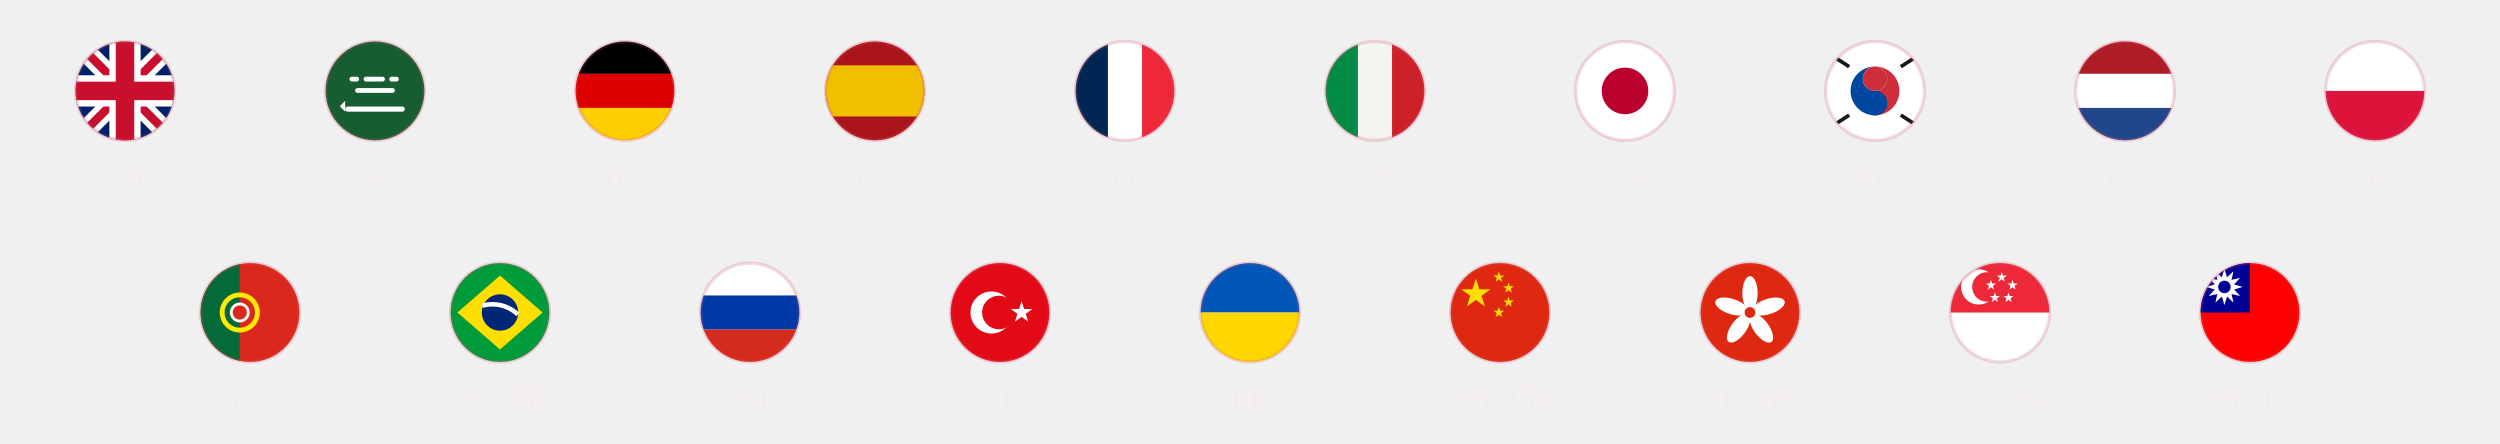
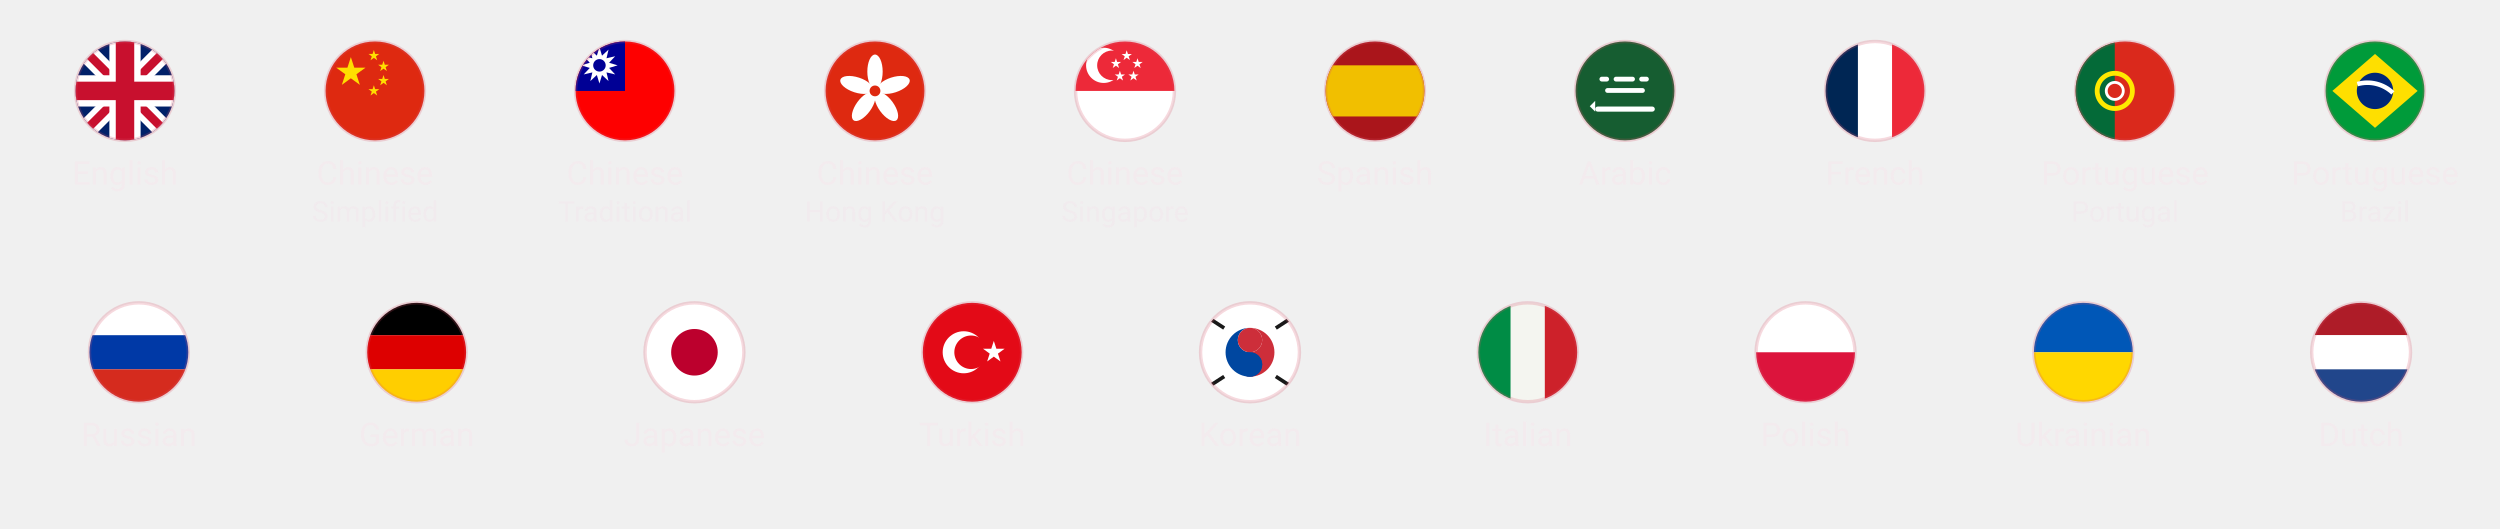
- <svg xmlns="http://www.w3.org/2000/svg" viewBox="0 0 880 156" width="880" height="156" fill="none" role="img" aria-label="19 translation catalogues covering 14 languages">
+ <svg xmlns="http://www.w3.org/2000/svg" viewBox="0 0 880 186" width="880" height="186" fill="none" role="img" aria-label="19 locales: 18 translation catalogues covering 14 languages, plus the English source">
  <style>.c{animation:fl 7s ease-in-out infinite}
- @keyframes fl{0%,70%,100%{opacity:.72;transform:translateY(0)}
+ @keyframes fl{0%,70%,100%{opacity:.74;transform:translateY(0)}
28%,42%{opacity:1;transform:translateY(-3px)}}@media (prefers-reduced-motion:reduce){*{animation:none!important}}</style>
  <defs>
    <clipPath id="fc">
      <circle cx="18" cy="18" r="17.4" />
    </clipPath>
  </defs>
  <g class="c" style="animation-delay:0.00s">
    <g transform="translate(26,14)" clip-path="url(#fc)">
      <rect width="36" height="36" fill="#012169" />
      <path d="M0 0 36 36M36 0 0 36" stroke="#fff" stroke-width="7" />
      <path d="M0 0 36 36M36 0 0 36" stroke="#C8102E" stroke-width="3" />
      <path d="M18 0v36M0 18h36" stroke="#fff" stroke-width="11" />
      <path d="M18 0v36M0 18h36" stroke="#C8102E" stroke-width="6.5" />
    </g>
    <circle cx="44" cy="32" r="17.4" fill="none" stroke="rgba(216,85,106,0.22)" stroke-width="1.2" />
-     <text x="44" y="66" text-anchor="middle" font-family="ui-monospace,'SF Mono','Cascadia Code',Menlo,Consolas,monospace" font-size="11" fill="rgba(243,231,236,0.66)">en</text>
-   </g>
-   <g class="c" style="animation-delay:0.16s">
+     <text x="44" y="65" text-anchor="middle" font-family="system-ui,-apple-system,'Segoe UI',Roboto,'Helvetica Neue',Arial,sans-serif" font-size="11.5" fill="rgba(243,231,236,0.66)">English</text>
+   </g>
+   <g class="c" style="animation-delay:0.14s">
    <g transform="translate(114,14)" clip-path="url(#fc)">
+       <rect width="36" height="36" fill="#DE2910" />
+       <g fill="#FFDE00">
+         <polygon points="9.50,6.10 10.71,9.83 14.64,9.83 11.46,12.14 12.67,15.87 9.50,13.56 6.33,15.87 7.54,12.14 4.36,9.83 8.29,9.83" />
+         <polygon points="17.60,3.60 18.05,4.98 19.50,4.98 18.33,5.84 18.78,7.22 17.60,6.36 16.42,7.22 16.87,5.84 15.70,4.98 17.15,4.98" />
+         <polygon points="21.00,7.40 21.45,8.78 22.90,8.78 21.73,9.64 22.18,11.02 21.00,10.16 19.82,11.02 20.27,9.64 19.10,8.78 20.55,8.78" />
+         <polygon points="21.00,12.40 21.45,13.78 22.90,13.78 21.73,14.64 22.18,16.02 21.00,15.16 19.82,16.02 20.27,14.64 19.10,13.78 20.55,13.78" />
+         <polygon points="17.60,16.00 18.05,17.38 19.50,17.38 18.33,18.24 18.78,19.62 17.60,18.76 16.42,19.62 16.87,18.24 15.70,17.38 17.15,17.38" />
+       </g>
+     </g>
+     <circle cx="132" cy="32" r="17.4" fill="none" stroke="rgba(216,85,106,0.22)" stroke-width="1.2" />
+     <text x="132" y="65" text-anchor="middle" font-family="system-ui,-apple-system,'Segoe UI',Roboto,'Helvetica Neue',Arial,sans-serif" font-size="11.5" fill="rgba(243,231,236,0.66)">Chinese</text>
+     <text x="132" y="78" text-anchor="middle" font-family="system-ui,-apple-system,'Segoe UI',Roboto,'Helvetica Neue',Arial,sans-serif" font-size="10" fill="rgba(243,231,236,0.52)">Simplified</text>
+   </g>
+   <g class="c" style="animation-delay:0.28s">
+     <g transform="translate(202,14)" clip-path="url(#fc)">
+       <rect width="36" height="36" fill="#FE0000" />
+       <rect width="18" height="18" fill="#000095" />
+       <g fill="#fff">
+         <polygon points="9.00,2.60 9.91,5.60 12.20,3.46 11.49,6.51 14.54,5.80 12.40,8.09 15.40,9.00 12.40,9.91 14.54,12.20 11.49,11.49 12.20,14.54 9.91,12.40 9.00,15.40 8.09,12.40 5.80,14.54 6.51,11.49 3.46,12.20 5.60,9.91 2.60,9.00 5.60,8.09 3.46,5.80 6.51,6.51 5.80,3.46 8.09,5.60" />
+       </g>
+       <circle cx="9" cy="9" r="2.9" fill="#fff" />
+       <circle cx="9" cy="9" r="2.2" fill="#000095" />
+     </g>
+     <circle cx="220" cy="32" r="17.4" fill="none" stroke="rgba(216,85,106,0.22)" stroke-width="1.2" />
+     <text x="220" y="65" text-anchor="middle" font-family="system-ui,-apple-system,'Segoe UI',Roboto,'Helvetica Neue',Arial,sans-serif" font-size="11.5" fill="rgba(243,231,236,0.66)">Chinese</text>
+     <text x="220" y="78" text-anchor="middle" font-family="system-ui,-apple-system,'Segoe UI',Roboto,'Helvetica Neue',Arial,sans-serif" font-size="10" fill="rgba(243,231,236,0.52)">Traditional</text>
+   </g>
+   <g class="c" style="animation-delay:0.42s">
+     <g transform="translate(290,14)" clip-path="url(#fc)">
+       <rect width="36" height="36" fill="#DE2910" />
+       <g fill="#fff">
+         <ellipse cx="18" cy="11.2" rx="2.7" ry="6" transform="rotate(0 18 18)" />
+         <ellipse cx="18" cy="11.2" rx="2.7" ry="6" transform="rotate(72 18 18)" />
+         <ellipse cx="18" cy="11.2" rx="2.7" ry="6" transform="rotate(144 18 18)" />
+         <ellipse cx="18" cy="11.2" rx="2.7" ry="6" transform="rotate(216 18 18)" />
+         <ellipse cx="18" cy="11.2" rx="2.7" ry="6" transform="rotate(288 18 18)" />
+       </g>
+       <circle cx="18" cy="18" r="1.9" fill="#DE2910" />
+     </g>
+     <circle cx="308" cy="32" r="17.4" fill="none" stroke="rgba(216,85,106,0.22)" stroke-width="1.2" />
+     <text x="308" y="65" text-anchor="middle" font-family="system-ui,-apple-system,'Segoe UI',Roboto,'Helvetica Neue',Arial,sans-serif" font-size="11.5" fill="rgba(243,231,236,0.66)">Chinese</text>
+     <text x="308" y="78" text-anchor="middle" font-family="system-ui,-apple-system,'Segoe UI',Roboto,'Helvetica Neue',Arial,sans-serif" font-size="10" fill="rgba(243,231,236,0.52)">Hong Kong</text>
+   </g>
+   <g class="c" style="animation-delay:0.56s">
+     <g transform="translate(378,14)" clip-path="url(#fc)">
+       <rect width="36" height="36" fill="#fff" />
+       <rect y="0" width="36" height="18" fill="#ED2939" />
+       <circle cx="10.5" cy="9" r="6.2" fill="#fff" />
+       <circle cx="13.4" cy="9" r="5.2" fill="#ED2939" />
+       <g fill="#fff">
+         <polygon points="18.60,3.70 19.03,5.01 20.41,5.01 19.29,5.82 19.72,7.14 18.60,6.33 17.48,7.14 17.91,5.82 16.79,5.01 18.17,5.01" />
+         <polygon points="22.40,6.50 22.83,7.81 24.21,7.81 23.09,8.62 23.52,9.94 22.40,9.13 21.28,9.94 21.71,8.62 20.59,7.81 21.97,7.81" />
+         <polygon points="21.00,10.90 21.43,12.21 22.81,12.21 21.69,13.02 22.12,14.34 21.00,13.53 19.88,14.34 20.31,13.02 19.19,12.21 20.57,12.21" />
+         <polygon points="16.20,10.90 16.63,12.21 18.01,12.21 16.89,13.02 17.32,14.34 16.20,13.53 15.08,14.34 15.51,13.02 14.39,12.21 15.77,12.21" />
+         <polygon points="14.80,6.50 15.23,7.81 16.61,7.81 15.49,8.62 15.92,9.94 14.80,9.13 13.68,9.94 14.11,8.62 12.99,7.81 14.37,7.81" />
+       </g>
+     </g>
+     <circle cx="396" cy="32" r="17.4" fill="none" stroke="rgba(216,85,106,0.22)" stroke-width="1.2" />
+     <text x="396" y="65" text-anchor="middle" font-family="system-ui,-apple-system,'Segoe UI',Roboto,'Helvetica Neue',Arial,sans-serif" font-size="11.5" fill="rgba(243,231,236,0.66)">Chinese</text>
+     <text x="396" y="78" text-anchor="middle" font-family="system-ui,-apple-system,'Segoe UI',Roboto,'Helvetica Neue',Arial,sans-serif" font-size="10" fill="rgba(243,231,236,0.52)">Singapore</text>
+   </g>
+   <g class="c" style="animation-delay:0.70s">
+     <g transform="translate(466,14)" clip-path="url(#fc)">
+       <rect width="36" height="36" fill="#AA151B" />
+       <rect y="9" width="36" height="18" fill="#F1BF00" />
+     </g>
+     <circle cx="484" cy="32" r="17.4" fill="none" stroke="rgba(216,85,106,0.22)" stroke-width="1.2" />
+     <text x="484" y="65" text-anchor="middle" font-family="system-ui,-apple-system,'Segoe UI',Roboto,'Helvetica Neue',Arial,sans-serif" font-size="11.5" fill="rgba(243,231,236,0.66)">Spanish</text>
+   </g>
+   <g class="c" style="animation-delay:0.84s">
+     <g transform="translate(554,14)" clip-path="url(#fc)">
      <rect width="36" height="36" fill="#165D31" />
      <g fill="#fff">
        <rect x="7.5" y="23.5" width="21" height="1.8" rx="0.9" />
        <path d="M7.5 25.3 5.6 23.4l1.9-1.9z" />
        <rect x="9" y="13" width="3.4" height="1.7" rx="0.85" />
        <rect x="14" y="13" width="7.5" height="1.7" rx="0.85" />
        <rect x="23" y="13" width="3.4" height="1.7" rx="0.85" />
        <rect x="11" y="17" width="14" height="1.7" rx="0.85" />
      </g>
    </g>
-     <circle cx="132" cy="32" r="17.4" fill="none" stroke="rgba(216,85,106,0.22)" stroke-width="1.2" />
-     <text x="132" y="66" text-anchor="middle" font-family="ui-monospace,'SF Mono','Cascadia Code',Menlo,Consolas,monospace" font-size="11" fill="rgba(243,231,236,0.66)">ar</text>
-   </g>
-   <g class="c" style="animation-delay:0.32s">
-     <g transform="translate(202,14)" clip-path="url(#fc)">
+     <circle cx="572" cy="32" r="17.4" fill="none" stroke="rgba(216,85,106,0.22)" stroke-width="1.2" />
+     <text x="572" y="65" text-anchor="middle" font-family="system-ui,-apple-system,'Segoe UI',Roboto,'Helvetica Neue',Arial,sans-serif" font-size="11.5" fill="rgba(243,231,236,0.66)">Arabic</text>
+   </g>
+   <g class="c" style="animation-delay:0.98s">
+     <g transform="translate(642,14)" clip-path="url(#fc)">
+       <rect x="0" width="12" height="36" fill="#002654" />
+       <rect x="12" width="12" height="36" fill="#fff" />
+       <rect x="24" width="12" height="36" fill="#ED2939" />
+     </g>
+     <circle cx="660" cy="32" r="17.4" fill="none" stroke="rgba(216,85,106,0.22)" stroke-width="1.2" />
+     <text x="660" y="65" text-anchor="middle" font-family="system-ui,-apple-system,'Segoe UI',Roboto,'Helvetica Neue',Arial,sans-serif" font-size="11.5" fill="rgba(243,231,236,0.66)">French</text>
+   </g>
+   <g class="c" style="animation-delay:1.12s">
+     <g transform="translate(730,14)" clip-path="url(#fc)">
+       <rect width="36" height="36" fill="#DA291C" />
+       <rect x="0" width="14.4" height="36" fill="#046A38" />
+       <circle cx="14.4" cy="18" r="6.2" fill="none" stroke="#FFE900" stroke-width="1.7" />
+       <circle cx="14.4" cy="18" r="3" fill="#DA291C" stroke="#fff" stroke-width="1" />
+     </g>
+     <circle cx="748" cy="32" r="17.4" fill="none" stroke="rgba(216,85,106,0.22)" stroke-width="1.2" />
+     <text x="748" y="65" text-anchor="middle" font-family="system-ui,-apple-system,'Segoe UI',Roboto,'Helvetica Neue',Arial,sans-serif" font-size="11.5" fill="rgba(243,231,236,0.66)">Portuguese</text>
+     <text x="748" y="78" text-anchor="middle" font-family="system-ui,-apple-system,'Segoe UI',Roboto,'Helvetica Neue',Arial,sans-serif" font-size="10" fill="rgba(243,231,236,0.52)">Portugal</text>
+   </g>
+   <g class="c" style="animation-delay:1.26s">
+     <g transform="translate(818,14)" clip-path="url(#fc)">
+       <rect width="36" height="36" fill="#009B3A" />
+       <polygon points="18,5 33,18 18,31 3,18" fill="#FEDF00" />
+       <circle cx="18" cy="18" r="6.4" fill="#002776" />
+       <path d="M11.8 15.6a13 13 0 0 1 12.5 3.1" fill="none" stroke="#fff" stroke-width="1.6" />
+     </g>
+     <circle cx="836" cy="32" r="17.4" fill="none" stroke="rgba(216,85,106,0.22)" stroke-width="1.2" />
+     <text x="836" y="65" text-anchor="middle" font-family="system-ui,-apple-system,'Segoe UI',Roboto,'Helvetica Neue',Arial,sans-serif" font-size="11.5" fill="rgba(243,231,236,0.66)">Portuguese</text>
+     <text x="836" y="78" text-anchor="middle" font-family="system-ui,-apple-system,'Segoe UI',Roboto,'Helvetica Neue',Arial,sans-serif" font-size="10" fill="rgba(243,231,236,0.52)">Brazil</text>
+   </g>
+   <g class="c" style="animation-delay:1.40s">
+     <g transform="translate(30.88889,106)" clip-path="url(#fc)">
+       <rect y="0" width="36" height="12" fill="#fff" />
+       <rect y="12" width="36" height="12" fill="#0039A6" />
+       <rect y="24" width="36" height="12" fill="#D52B1E" />
+     </g>
+     <circle cx="48.889" cy="124" r="17.4" fill="none" stroke="rgba(216,85,106,0.22)" stroke-width="1.2" />
+     <text x="48.889" y="157" text-anchor="middle" font-family="system-ui,-apple-system,'Segoe UI',Roboto,'Helvetica Neue',Arial,sans-serif" font-size="11.5" fill="rgba(243,231,236,0.66)">Russian</text>
+   </g>
+   <g class="c" style="animation-delay:1.54s">
+     <g transform="translate(128.6667,106)" clip-path="url(#fc)">
      <rect y="0" width="36" height="12" fill="#000" />
      <rect y="12" width="36" height="12" fill="#DD0000" />
      <rect y="24" width="36" height="12" fill="#FFCE00" />
    </g>
-     <circle cx="220" cy="32" r="17.4" fill="none" stroke="rgba(216,85,106,0.22)" stroke-width="1.2" />
-     <text x="220" y="66" text-anchor="middle" font-family="ui-monospace,'SF Mono','Cascadia Code',Menlo,Consolas,monospace" font-size="11" fill="rgba(243,231,236,0.66)">de</text>
-   </g>
-   <g class="c" style="animation-delay:0.48s">
-     <g transform="translate(290,14)" clip-path="url(#fc)">
-       <rect width="36" height="36" fill="#AA151B" />
-       <rect y="9" width="36" height="18" fill="#F1BF00" />
-     </g>
-     <circle cx="308" cy="32" r="17.4" fill="none" stroke="rgba(216,85,106,0.22)" stroke-width="1.2" />
-     <text x="308" y="66" text-anchor="middle" font-family="ui-monospace,'SF Mono','Cascadia Code',Menlo,Consolas,monospace" font-size="11" fill="rgba(243,231,236,0.66)">es</text>
-   </g>
-   <g class="c" style="animation-delay:0.64s">
-     <g transform="translate(378,14)" clip-path="url(#fc)">
-       <rect x="0" width="12" height="36" fill="#002654" />
-       <rect x="12" width="12" height="36" fill="#fff" />
-       <rect x="24" width="12" height="36" fill="#ED2939" />
-     </g>
-     <circle cx="396" cy="32" r="17.4" fill="none" stroke="rgba(216,85,106,0.22)" stroke-width="1.2" />
-     <text x="396" y="66" text-anchor="middle" font-family="ui-monospace,'SF Mono','Cascadia Code',Menlo,Consolas,monospace" font-size="11" fill="rgba(243,231,236,0.66)">fr</text>
-   </g>
-   <g class="c" style="animation-delay:0.80s">
-     <g transform="translate(466,14)" clip-path="url(#fc)">
-       <rect x="0" width="12" height="36" fill="#008C45" />
-       <rect x="12" width="12" height="36" fill="#F4F5F0" />
-       <rect x="24" width="12" height="36" fill="#CD212A" />
-     </g>
-     <circle cx="484" cy="32" r="17.4" fill="none" stroke="rgba(216,85,106,0.22)" stroke-width="1.2" />
-     <text x="484" y="66" text-anchor="middle" font-family="ui-monospace,'SF Mono','Cascadia Code',Menlo,Consolas,monospace" font-size="11" fill="rgba(243,231,236,0.66)">it</text>
-   </g>
-   <g class="c" style="animation-delay:0.96s">
-     <g transform="translate(554,14)" clip-path="url(#fc)">
+     <circle cx="146.667" cy="124" r="17.4" fill="none" stroke="rgba(216,85,106,0.22)" stroke-width="1.2" />
+     <text x="146.667" y="157" text-anchor="middle" font-family="system-ui,-apple-system,'Segoe UI',Roboto,'Helvetica Neue',Arial,sans-serif" font-size="11.5" fill="rgba(243,231,236,0.66)">German</text>
+   </g>
+   <g class="c" style="animation-delay:1.68s">
+     <g transform="translate(226.4444,106)" clip-path="url(#fc)">
      <rect width="36" height="36" fill="#fff" />
      <circle cx="18" cy="18" r="8.2" fill="#BC002D" />
    </g>
-     <circle cx="572" cy="32" r="17.4" fill="none" stroke="rgba(216,85,106,0.22)" stroke-width="1.2" />
-     <text x="572" y="66" text-anchor="middle" font-family="ui-monospace,'SF Mono','Cascadia Code',Menlo,Consolas,monospace" font-size="11" fill="rgba(243,231,236,0.66)">ja</text>
-   </g>
-   <g class="c" style="animation-delay:1.12s">
-     <g transform="translate(642,14)" clip-path="url(#fc)">
+     <circle cx="244.444" cy="124" r="17.4" fill="none" stroke="rgba(216,85,106,0.22)" stroke-width="1.2" />
+     <text x="244.444" y="157" text-anchor="middle" font-family="system-ui,-apple-system,'Segoe UI',Roboto,'Helvetica Neue',Arial,sans-serif" font-size="11.5" fill="rgba(243,231,236,0.66)">Japanese</text>
+   </g>
+   <g class="c" style="animation-delay:1.82s">
+     <g transform="translate(324.2222,106)" clip-path="url(#fc)">
+       <rect width="36" height="36" fill="#E30A17" />
+       <circle cx="15" cy="18" r="7.4" fill="#fff" />
+       <circle cx="17.6" cy="18" r="5.9" fill="#E30A17" />
+       <g fill="#fff">
+         <polygon points="25.60,14.00 26.50,16.76 29.40,16.76 27.05,18.47 27.95,21.24 25.60,19.53 23.25,21.24 24.15,18.47 21.80,16.76 24.70,16.76" />
+       </g>
+     </g>
+     <circle cx="342.222" cy="124" r="17.4" fill="none" stroke="rgba(216,85,106,0.22)" stroke-width="1.2" />
+     <text x="342.222" y="157" text-anchor="middle" font-family="system-ui,-apple-system,'Segoe UI',Roboto,'Helvetica Neue',Arial,sans-serif" font-size="11.5" fill="rgba(243,231,236,0.66)">Turkish</text>
+   </g>
+   <g class="c" style="animation-delay:1.96s">
+     <g transform="translate(422,106)" clip-path="url(#fc)">
      <rect width="36" height="36" fill="#fff" />
      <path d="M18 9.4a8.6 8.6 0 0 1 0 17.2 4.3 4.3 0 0 1 0-8.6 4.3 4.3 0 0 0 0-8.6z" fill="#CD2E3A" />
      <path d="M18 9.4a8.6 8.6 0 0 0 0 17.2 4.3 4.3 0 0 0 0-8.6 4.3 4.3 0 0 1 0-8.6z" fill="#0047A0" />
      <circle cx="18" cy="13.7" r="4.3" fill="#CD2E3A" />
      <circle cx="18" cy="22.3" r="4.3" fill="#0047A0" />
      <g fill="#000" opacity=".9">
        <rect x="3.4" y="7.2" width="6" height="1.3" transform="rotate(33 6.4 7.85)" />
        <rect x="26.6" y="7.2" width="6" height="1.3" transform="rotate(-33 29.6 7.85)" />
        <rect x="3.4" y="27.5" width="6" height="1.3" transform="rotate(-33 6.4 28.15)" />
        <rect x="26.6" y="27.5" width="6" height="1.3" transform="rotate(33 29.6 28.15)" />
      </g>
    </g>
-     <circle cx="660" cy="32" r="17.4" fill="none" stroke="rgba(216,85,106,0.22)" stroke-width="1.2" />
-     <text x="660" y="66" text-anchor="middle" font-family="ui-monospace,'SF Mono','Cascadia Code',Menlo,Consolas,monospace" font-size="11" fill="rgba(243,231,236,0.66)">ko</text>
-   </g>
-   <g class="c" style="animation-delay:1.28s">
-     <g transform="translate(730,14)" clip-path="url(#fc)">
+     <circle cx="440" cy="124" r="17.4" fill="none" stroke="rgba(216,85,106,0.22)" stroke-width="1.2" />
+     <text x="440" y="157" text-anchor="middle" font-family="system-ui,-apple-system,'Segoe UI',Roboto,'Helvetica Neue',Arial,sans-serif" font-size="11.5" fill="rgba(243,231,236,0.66)">Korean</text>
+   </g>
+   <g class="c" style="animation-delay:2.10s">
+     <g transform="translate(519.7778,106)" clip-path="url(#fc)">
+       <rect x="0" width="12" height="36" fill="#008C45" />
+       <rect x="12" width="12" height="36" fill="#F4F5F0" />
+       <rect x="24" width="12" height="36" fill="#CD212A" />
+     </g>
+     <circle cx="537.778" cy="124" r="17.4" fill="none" stroke="rgba(216,85,106,0.22)" stroke-width="1.2" />
+     <text x="537.778" y="157" text-anchor="middle" font-family="system-ui,-apple-system,'Segoe UI',Roboto,'Helvetica Neue',Arial,sans-serif" font-size="11.5" fill="rgba(243,231,236,0.66)">Italian</text>
+   </g>
+   <g class="c" style="animation-delay:2.24s">
+     <g transform="translate(617.5556,106)" clip-path="url(#fc)">
+       <rect width="36" height="36" fill="#fff" />
+       <rect y="18" width="36" height="18" fill="#DC143C" />
+     </g>
+     <circle cx="635.556" cy="124" r="17.4" fill="none" stroke="rgba(216,85,106,0.22)" stroke-width="1.2" />
+     <text x="635.556" y="157" text-anchor="middle" font-family="system-ui,-apple-system,'Segoe UI',Roboto,'Helvetica Neue',Arial,sans-serif" font-size="11.5" fill="rgba(243,231,236,0.66)">Polish</text>
+   </g>
+   <g class="c" style="animation-delay:2.38s">
+     <g transform="translate(715.3333,106)" clip-path="url(#fc)">
+       <rect y="0" width="36" height="18" fill="#0057B7" />
+       <rect y="18" width="36" height="18" fill="#FFD700" />
+     </g>
+     <circle cx="733.333" cy="124" r="17.4" fill="none" stroke="rgba(216,85,106,0.22)" stroke-width="1.2" />
+     <text x="733.333" y="157" text-anchor="middle" font-family="system-ui,-apple-system,'Segoe UI',Roboto,'Helvetica Neue',Arial,sans-serif" font-size="11.5" fill="rgba(243,231,236,0.66)">Ukrainian</text>
+   </g>
+   <g class="c" style="animation-delay:2.52s">
+     <g transform="translate(813.1111,106)" clip-path="url(#fc)">
      <rect y="0" width="36" height="12" fill="#AE1C28" />
      <rect y="12" width="36" height="12" fill="#fff" />
      <rect y="24" width="36" height="12" fill="#21468B" />
    </g>
-     <circle cx="748" cy="32" r="17.4" fill="none" stroke="rgba(216,85,106,0.22)" stroke-width="1.2" />
-     <text x="748" y="66" text-anchor="middle" font-family="ui-monospace,'SF Mono','Cascadia Code',Menlo,Consolas,monospace" font-size="11" fill="rgba(243,231,236,0.66)">nl</text>
-   </g>
-   <g class="c" style="animation-delay:1.44s">
-     <g transform="translate(818,14)" clip-path="url(#fc)">
-       <rect width="36" height="36" fill="#fff" />
-       <rect y="18" width="36" height="18" fill="#DC143C" />
-     </g>
-     <circle cx="836" cy="32" r="17.4" fill="none" stroke="rgba(216,85,106,0.22)" stroke-width="1.2" />
-     <text x="836" y="66" text-anchor="middle" font-family="ui-monospace,'SF Mono','Cascadia Code',Menlo,Consolas,monospace" font-size="11" fill="rgba(243,231,236,0.66)">pl</text>
-   </g>
-   <g class="c" style="animation-delay:1.60s">
-     <g transform="translate(70,92)" clip-path="url(#fc)">
-       <rect width="36" height="36" fill="#DA291C" />
-       <rect x="0" width="14.4" height="36" fill="#046A38" />
-       <circle cx="14.4" cy="18" r="6.2" fill="none" stroke="#FFE900" stroke-width="1.7" />
-       <circle cx="14.4" cy="18" r="3" fill="#DA291C" stroke="#fff" stroke-width="1" />
-     </g>
-     <circle cx="88" cy="110" r="17.4" fill="none" stroke="rgba(216,85,106,0.22)" stroke-width="1.2" />
-     <text x="88" y="144" text-anchor="middle" font-family="ui-monospace,'SF Mono','Cascadia Code',Menlo,Consolas,monospace" font-size="11" fill="rgba(243,231,236,0.66)">pt</text>
-   </g>
-   <g class="c" style="animation-delay:1.76s">
-     <g transform="translate(158,92)" clip-path="url(#fc)">
-       <rect width="36" height="36" fill="#009B3A" />
-       <polygon points="18,5 33,18 18,31 3,18" fill="#FEDF00" />
-       <circle cx="18" cy="18" r="6.4" fill="#002776" />
-       <path d="M11.8 15.6a13 13 0 0 1 12.5 3.1" fill="none" stroke="#fff" stroke-width="1.6" />
-     </g>
-     <circle cx="176" cy="110" r="17.4" fill="none" stroke="rgba(216,85,106,0.22)" stroke-width="1.2" />
-     <text x="176" y="144" text-anchor="middle" font-family="ui-monospace,'SF Mono','Cascadia Code',Menlo,Consolas,monospace" font-size="11" fill="rgba(243,231,236,0.66)">pt_BR</text>
-   </g>
-   <g class="c" style="animation-delay:1.92s">
-     <g transform="translate(246,92)" clip-path="url(#fc)">
-       <rect y="0" width="36" height="12" fill="#fff" />
-       <rect y="12" width="36" height="12" fill="#0039A6" />
-       <rect y="24" width="36" height="12" fill="#D52B1E" />
-     </g>
-     <circle cx="264" cy="110" r="17.4" fill="none" stroke="rgba(216,85,106,0.22)" stroke-width="1.2" />
-     <text x="264" y="144" text-anchor="middle" font-family="ui-monospace,'SF Mono','Cascadia Code',Menlo,Consolas,monospace" font-size="11" fill="rgba(243,231,236,0.66)">ru</text>
-   </g>
-   <g class="c" style="animation-delay:2.08s">
-     <g transform="translate(334,92)" clip-path="url(#fc)">
-       <rect width="36" height="36" fill="#E30A17" />
-       <circle cx="15" cy="18" r="7.4" fill="#fff" />
-       <circle cx="17.6" cy="18" r="5.9" fill="#E30A17" />
-       <g fill="#fff">
-         <polygon points="25.60,14.00 26.50,16.76 29.40,16.76 27.05,18.47 27.95,21.24 25.60,19.53 23.25,21.24 24.15,18.47 21.80,16.76 24.70,16.76" />
-       </g>
-     </g>
-     <circle cx="352" cy="110" r="17.4" fill="none" stroke="rgba(216,85,106,0.22)" stroke-width="1.2" />
-     <text x="352" y="144" text-anchor="middle" font-family="ui-monospace,'SF Mono','Cascadia Code',Menlo,Consolas,monospace" font-size="11" fill="rgba(243,231,236,0.66)">tr</text>
-   </g>
-   <g class="c" style="animation-delay:2.24s">
-     <g transform="translate(422,92)" clip-path="url(#fc)">
-       <rect y="0" width="36" height="18" fill="#0057B7" />
-       <rect y="18" width="36" height="18" fill="#FFD700" />
-     </g>
-     <circle cx="440" cy="110" r="17.4" fill="none" stroke="rgba(216,85,106,0.22)" stroke-width="1.2" />
-     <text x="440" y="144" text-anchor="middle" font-family="ui-monospace,'SF Mono','Cascadia Code',Menlo,Consolas,monospace" font-size="11" fill="rgba(243,231,236,0.66)">uk</text>
-   </g>
-   <g class="c" style="animation-delay:2.40s">
-     <g transform="translate(510,92)" clip-path="url(#fc)">
-       <rect width="36" height="36" fill="#DE2910" />
-       <g fill="#FFDE00">
-         <polygon points="9.50,6.10 10.71,9.83 14.64,9.83 11.46,12.14 12.67,15.87 9.50,13.56 6.33,15.87 7.54,12.14 4.36,9.83 8.29,9.83" />
-         <polygon points="17.60,3.60 18.05,4.98 19.50,4.98 18.33,5.84 18.78,7.22 17.60,6.36 16.42,7.22 16.87,5.84 15.70,4.98 17.15,4.98" />
-         <polygon points="21.00,7.40 21.45,8.78 22.90,8.78 21.73,9.64 22.18,11.02 21.00,10.16 19.82,11.02 20.27,9.64 19.10,8.78 20.55,8.78" />
-         <polygon points="21.00,12.40 21.45,13.78 22.90,13.78 21.73,14.64 22.18,16.02 21.00,15.16 19.82,16.02 20.27,14.64 19.10,13.78 20.55,13.78" />
-         <polygon points="17.60,16.00 18.05,17.38 19.50,17.38 18.33,18.24 18.78,19.62 17.60,18.76 16.42,19.62 16.87,18.24 15.70,17.38 17.15,17.38" />
-       </g>
-     </g>
-     <circle cx="528" cy="110" r="17.4" fill="none" stroke="rgba(216,85,106,0.22)" stroke-width="1.2" />
-     <text x="528" y="144" text-anchor="middle" font-family="ui-monospace,'SF Mono','Cascadia Code',Menlo,Consolas,monospace" font-size="11" fill="rgba(243,231,236,0.66)">zh_CN</text>
-   </g>
-   <g class="c" style="animation-delay:2.56s">
-     <g transform="translate(598,92)" clip-path="url(#fc)">
-       <rect width="36" height="36" fill="#DE2910" />
-       <g fill="#fff">
-         <ellipse cx="18" cy="11.2" rx="2.7" ry="6" transform="rotate(0 18 18)" />
-         <ellipse cx="18" cy="11.2" rx="2.7" ry="6" transform="rotate(72 18 18)" />
-         <ellipse cx="18" cy="11.2" rx="2.7" ry="6" transform="rotate(144 18 18)" />
-         <ellipse cx="18" cy="11.2" rx="2.7" ry="6" transform="rotate(216 18 18)" />
-         <ellipse cx="18" cy="11.2" rx="2.7" ry="6" transform="rotate(288 18 18)" />
-       </g>
-       <circle cx="18" cy="18" r="1.9" fill="#DE2910" />
-     </g>
-     <circle cx="616" cy="110" r="17.4" fill="none" stroke="rgba(216,85,106,0.22)" stroke-width="1.2" />
-     <text x="616" y="144" text-anchor="middle" font-family="ui-monospace,'SF Mono','Cascadia Code',Menlo,Consolas,monospace" font-size="11" fill="rgba(243,231,236,0.66)">zh_HK</text>
-   </g>
-   <g class="c" style="animation-delay:2.72s">
-     <g transform="translate(686,92)" clip-path="url(#fc)">
-       <rect width="36" height="36" fill="#fff" />
-       <rect y="0" width="36" height="18" fill="#ED2939" />
-       <circle cx="10.5" cy="9" r="6.2" fill="#fff" />
-       <circle cx="13.4" cy="9" r="5.2" fill="#ED2939" />
-       <g fill="#fff">
-         <polygon points="18.60,3.70 19.03,5.01 20.41,5.01 19.29,5.82 19.72,7.14 18.60,6.33 17.48,7.14 17.91,5.82 16.79,5.01 18.17,5.01" />
-         <polygon points="22.40,6.50 22.83,7.81 24.21,7.81 23.09,8.62 23.52,9.94 22.40,9.13 21.28,9.94 21.71,8.62 20.59,7.81 21.97,7.81" />
-         <polygon points="21.00,10.90 21.43,12.21 22.81,12.21 21.69,13.02 22.12,14.34 21.00,13.53 19.88,14.34 20.31,13.02 19.19,12.21 20.57,12.21" />
-         <polygon points="16.20,10.90 16.63,12.21 18.01,12.21 16.89,13.02 17.32,14.34 16.20,13.53 15.08,14.34 15.51,13.02 14.39,12.21 15.77,12.21" />
-         <polygon points="14.80,6.50 15.23,7.81 16.61,7.81 15.49,8.62 15.92,9.94 14.80,9.13 13.68,9.94 14.11,8.62 12.99,7.81 14.37,7.81" />
-       </g>
-     </g>
-     <circle cx="704" cy="110" r="17.4" fill="none" stroke="rgba(216,85,106,0.22)" stroke-width="1.2" />
-     <text x="704" y="144" text-anchor="middle" font-family="ui-monospace,'SF Mono','Cascadia Code',Menlo,Consolas,monospace" font-size="11" fill="rgba(243,231,236,0.66)">zh_SG</text>
-   </g>
-   <g class="c" style="animation-delay:2.88s">
-     <g transform="translate(774,92)" clip-path="url(#fc)">
-       <rect width="36" height="36" fill="#FE0000" />
-       <rect width="18" height="18" fill="#000095" />
-       <g fill="#fff">
-         <polygon points="9.00,2.60 9.91,5.60 12.20,3.46 11.49,6.51 14.54,5.80 12.40,8.09 15.40,9.00 12.40,9.91 14.54,12.20 11.49,11.49 12.20,14.54 9.91,12.40 9.00,15.40 8.09,12.40 5.80,14.54 6.51,11.49 3.46,12.20 5.60,9.91 2.60,9.00 5.60,8.09 3.46,5.80 6.51,6.51 5.80,3.46 8.09,5.60" />
-       </g>
-       <circle cx="9" cy="9" r="2.9" fill="#fff" />
-       <circle cx="9" cy="9" r="2.2" fill="#000095" />
-     </g>
-     <circle cx="792" cy="110" r="17.4" fill="none" stroke="rgba(216,85,106,0.22)" stroke-width="1.2" />
-     <text x="792" y="144" text-anchor="middle" font-family="ui-monospace,'SF Mono','Cascadia Code',Menlo,Consolas,monospace" font-size="11" fill="rgba(243,231,236,0.66)">zh_TW</text>
+     <circle cx="831.111" cy="124" r="17.4" fill="none" stroke="rgba(216,85,106,0.22)" stroke-width="1.2" />
+     <text x="831.111" y="157" text-anchor="middle" font-family="system-ui,-apple-system,'Segoe UI',Roboto,'Helvetica Neue',Arial,sans-serif" font-size="11.5" fill="rgba(243,231,236,0.66)">Dutch</text>
  </g>
</svg>
